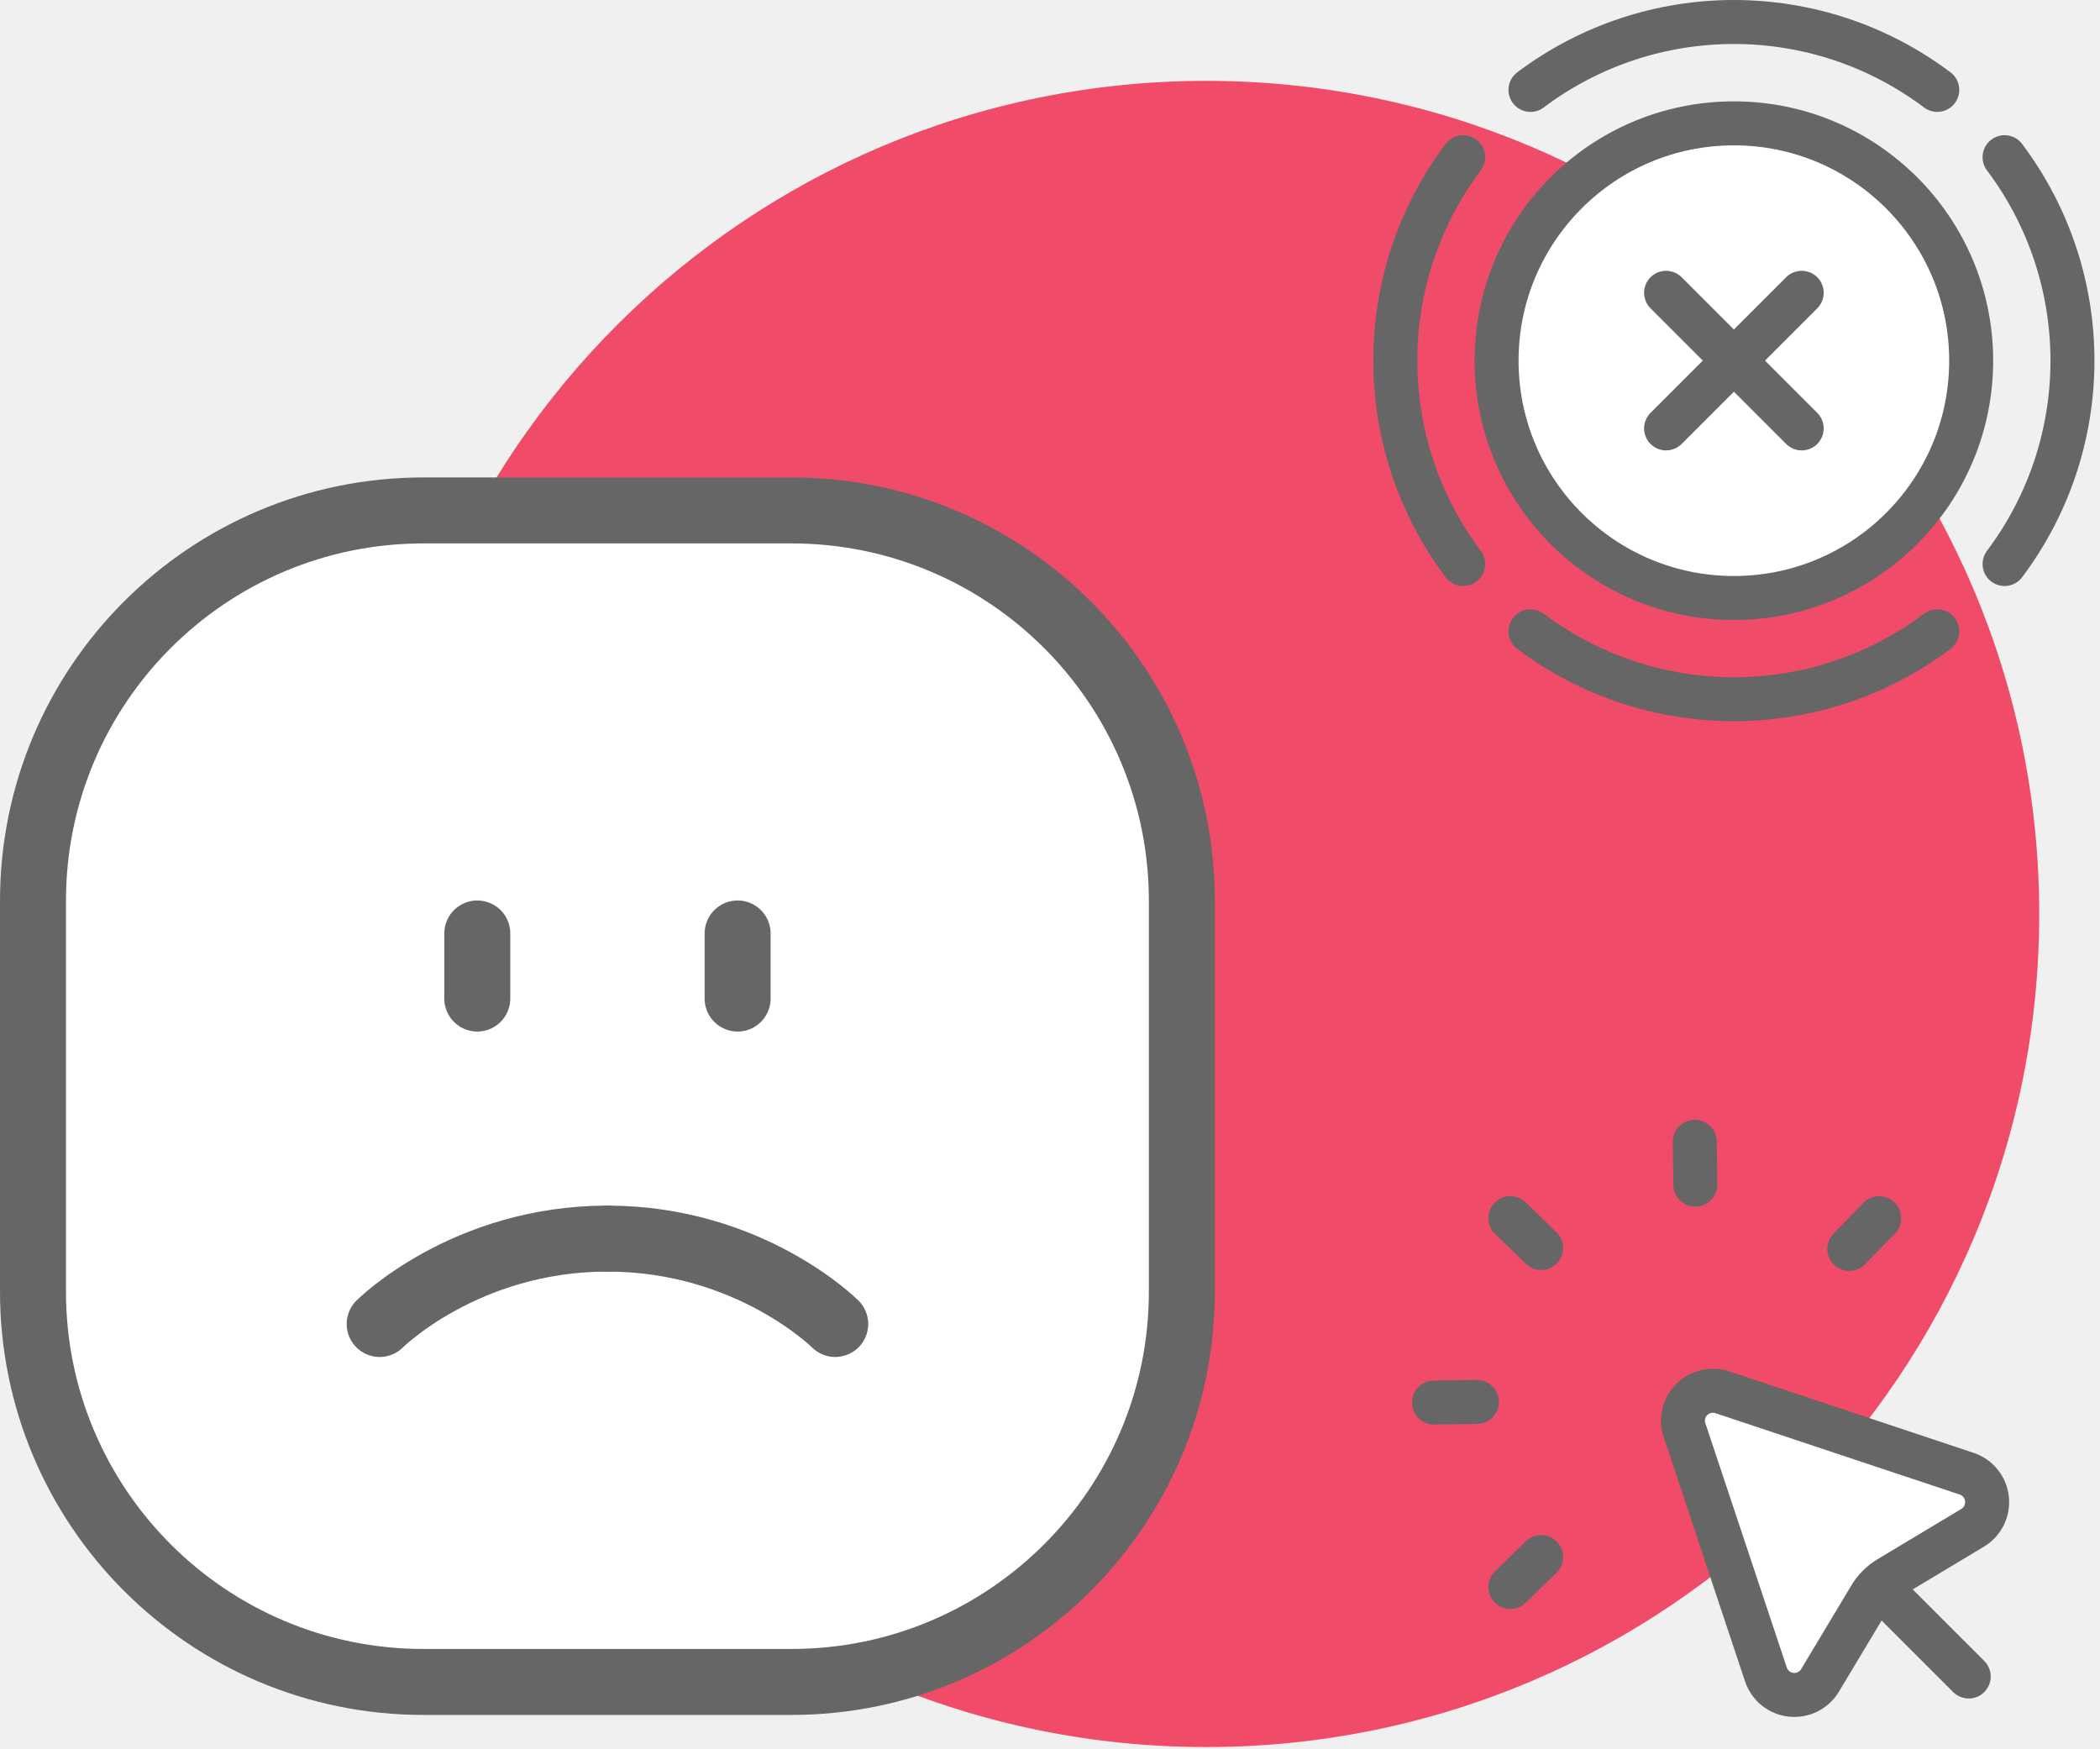
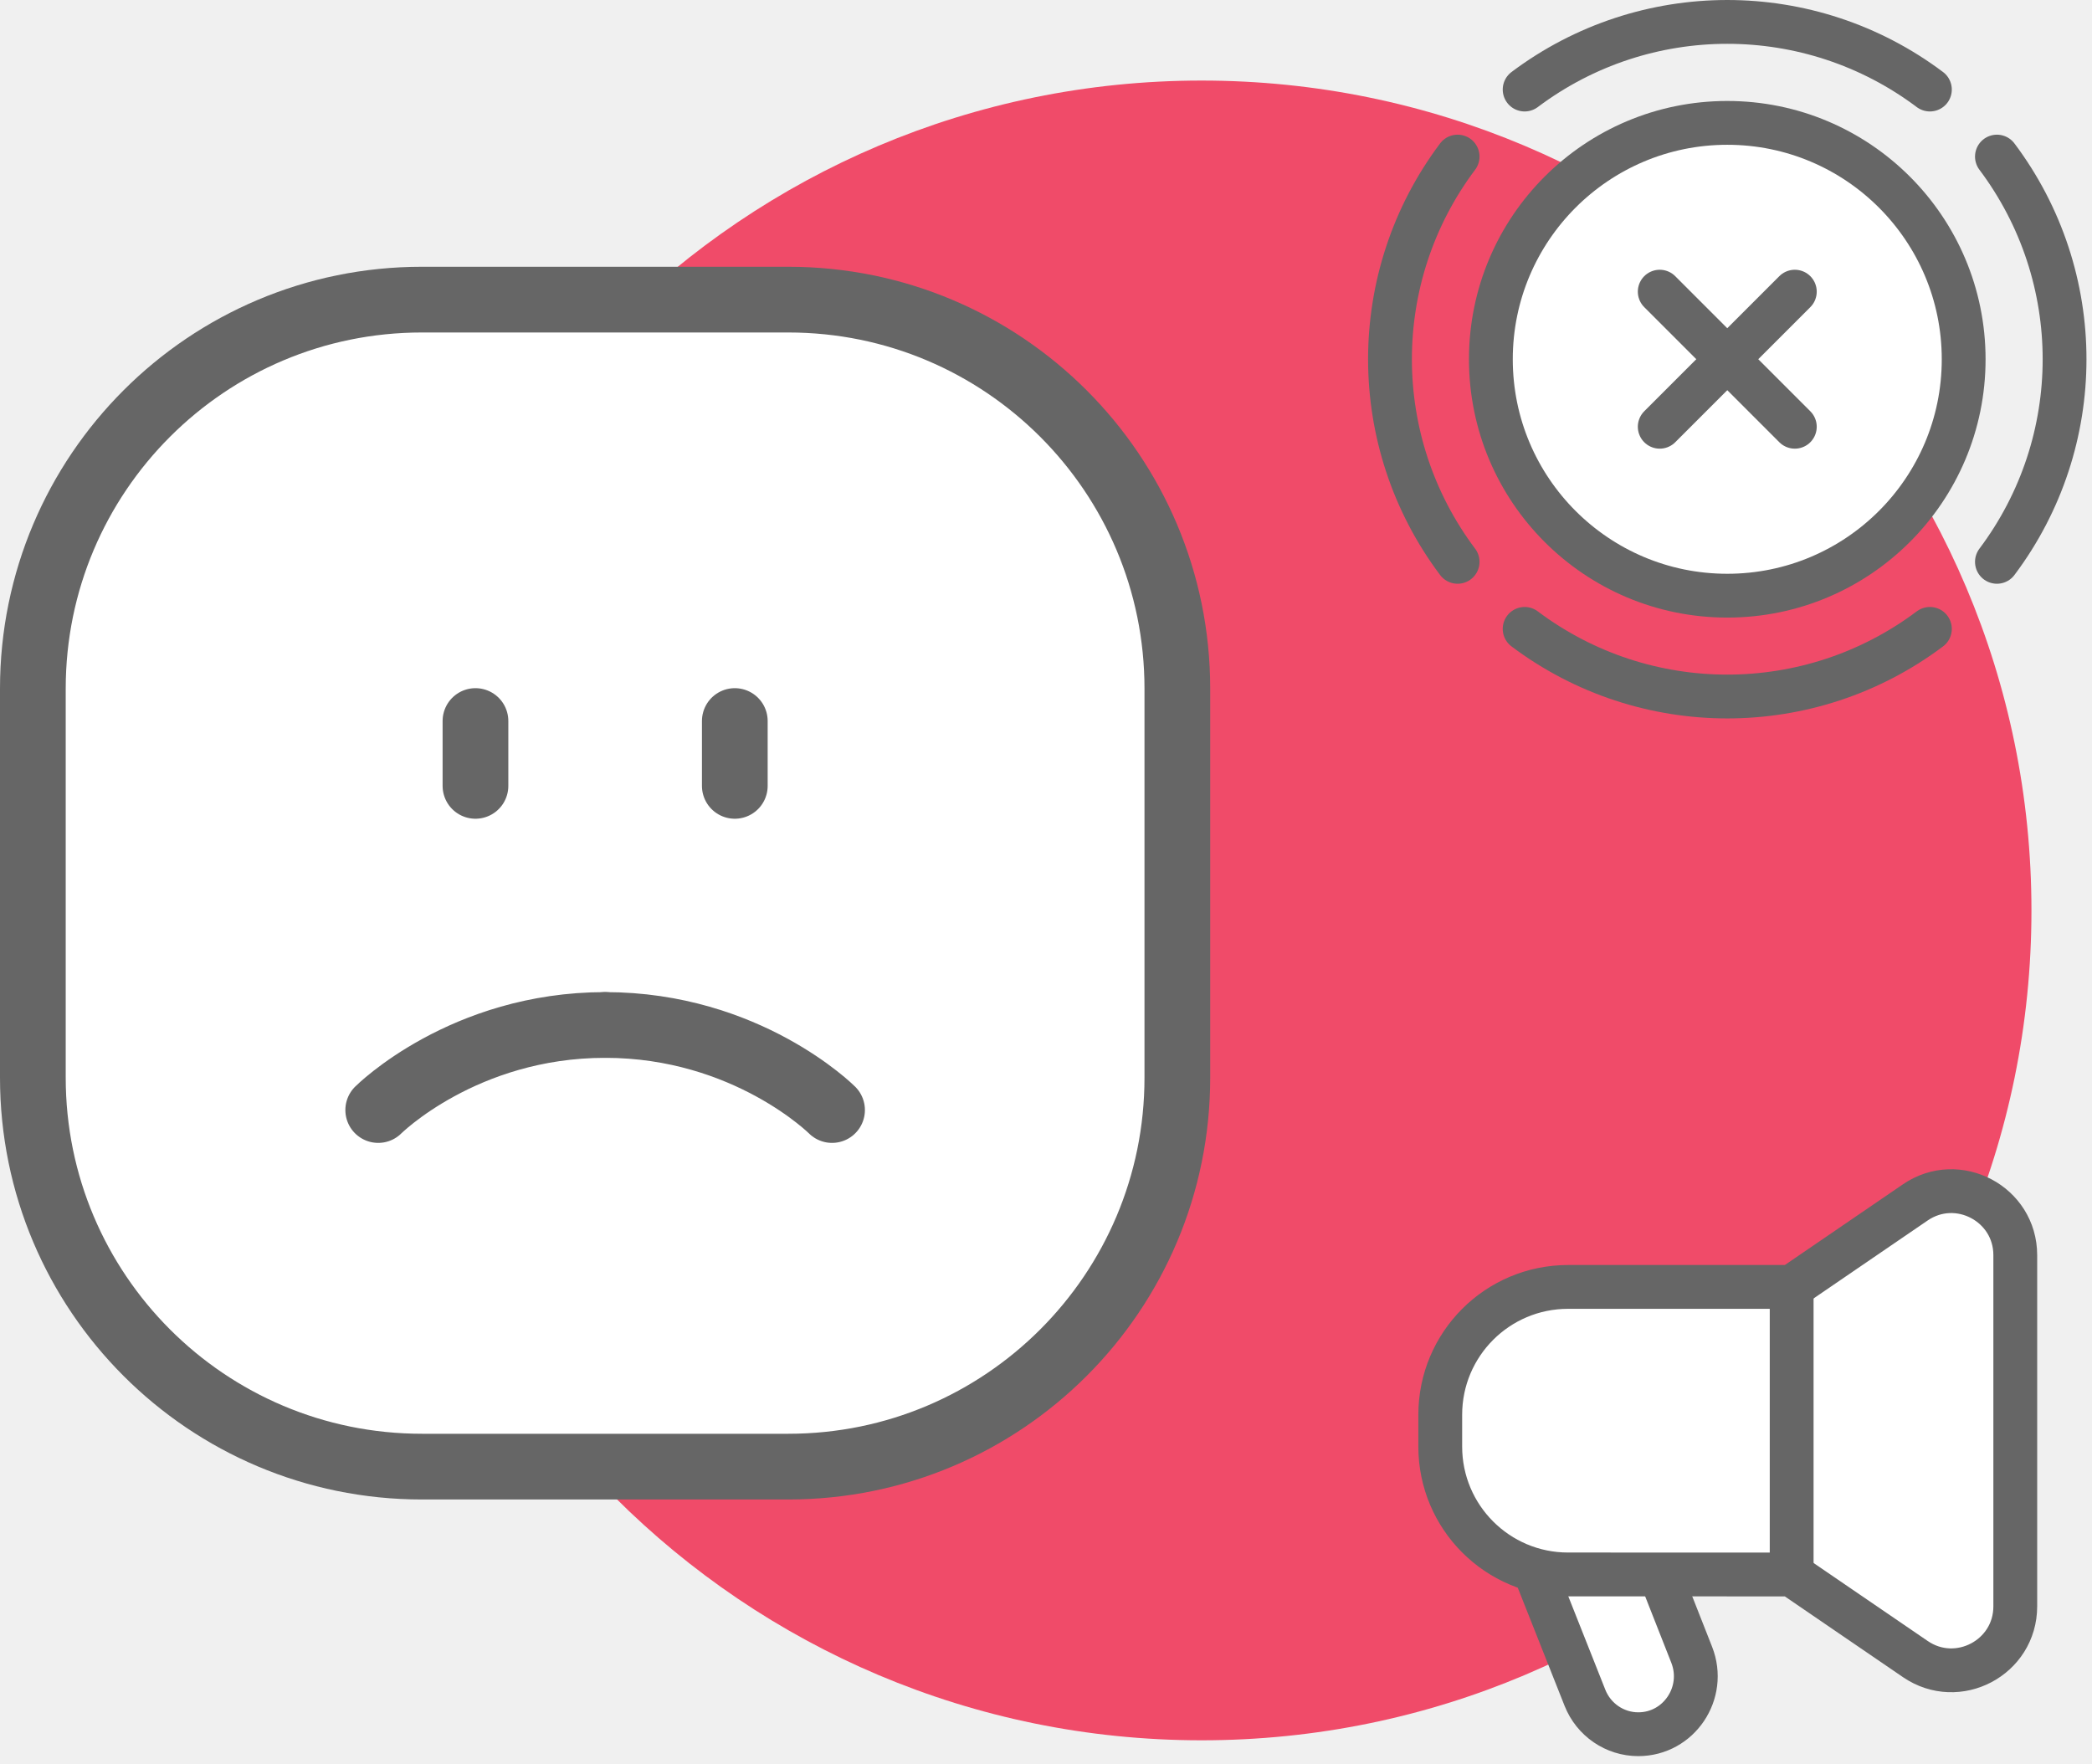
- <svg xmlns="http://www.w3.org/2000/svg" width="191" height="159" viewBox="0 0 191 159">
+ <svg xmlns="http://www.w3.org/2000/svg" width="191" height="161" viewBox="0 0 191 161">
  <g fill="none" fill-rule="evenodd" transform="translate(3 2)">
    <g transform="translate(0 5.355)">
      <circle cx="106.706" cy="75.766" r="75.766" fill="#F04B69" />
-       <path fill="#FFF" stroke="#666" stroke-linecap="round" stroke-linejoin="round" stroke-width="6" d="M68.982,145.612 L35.516,145.612 C15.898,145.612 0,129.712 0,110.096 L0,74.58 C0,54.964 15.898,39.066 35.516,39.066 L68.976,39.066 C88.594,39.066 104.492,54.964 104.492,74.58 L104.492,110.096 C104.498,129.712 88.594,145.612 68.982,145.612 Z" />
-       <path fill="#FFF" d="M40.41,77.54 L40.41,83.46 L40.41,77.54 Z" />
-       <line x1="40.41" x2="40.41" y1="77.54" y2="83.46" fill="#FFF" stroke="#666" stroke-linecap="round" stroke-linejoin="round" stroke-width="6" />
-       <path fill="#FFF" d="M64.088,77.54 L64.088,83.46 L64.088,77.54 Z" />
-       <line x1="64.088" x2="64.088" y1="77.54" y2="83.46" fill="#FFF" stroke="#666" stroke-linecap="round" stroke-linejoin="round" stroke-width="6" />
-       <path fill="#FFF" d="M52.248,113.056 C39.298,113.056 31.532,105.29 31.532,105.29 L52.248,113.056 Z" />
-       <path fill="#FFF" stroke="#666" stroke-linecap="round" stroke-linejoin="round" stroke-width="6" d="M52.248,113.056 C39.298,113.056 31.532,105.29 31.532,105.29" transform="matrix(1 0 0 -1 0 218.347)" />
-       <path fill="#FFF" d="M72.966,105.29 C72.966,105.29 65.2,113.056 52.25,113.056 L72.966,105.29 Z" />
-       <path fill="#FFF" stroke="#666" stroke-linecap="round" stroke-linejoin="round" stroke-width="6" d="M72.966,105.29 C72.966,105.29 65.2,113.056 52.25,113.056" transform="matrix(1 0 0 -1 0 218.347)" />
-       <polyline stroke="#666" stroke-linecap="round" stroke-linejoin="round" stroke-width="4" points="167.918 103.432 165.194 106.228 167.918 103.432" />
-       <path fill="#FFF" stroke="#666" stroke-linecap="round" stroke-linejoin="round" stroke-width="4" d="M150.21,122.712 L157.616,144.934 C157.954,145.942 158.846,146.662 159.902,146.778 C160.96,146.894 161.988,146.384 162.534,145.474 L167.102,137.86 C167.52,137.162 168.104,136.58 168.8,136.162 L176.414,131.592 C177.326,131.046 177.836,130.018 177.72,128.96 C177.604,127.904 176.884,127.012 175.876,126.674 L153.654,119.268 C152.676,118.942 151.596,119.196 150.868,119.926 C150.138,120.654 149.884,121.734 150.21,122.712 Z" />
-       <line x1="176.06" x2="168.512" y1="145.118" y2="137.572" stroke="#666" stroke-linecap="round" stroke-linejoin="round" stroke-width="4" />
-       <line x1="151.144" x2="151.194" y1="96.482" y2="100.384" stroke="#666" stroke-linecap="round" stroke-linejoin="round" stroke-width="4" />
-       <polyline stroke="#666" stroke-linecap="round" stroke-linejoin="round" stroke-width="4" points="134.372 103.432 137.17 106.148 134.372 103.432" />
-       <polyline stroke="#666" stroke-linecap="round" stroke-linejoin="round" stroke-width="4" points="127.424 120.202 131.328 120.144 127.424 120.202" />
-       <polyline stroke="#666" stroke-linecap="round" stroke-linejoin="round" stroke-width="4" points="134.372 136.976 137.17 134.254 134.372 136.976" />
+       <g fill="#FFF" transform="translate(0 20)">
+         <path stroke="#666" stroke-linecap="round" stroke-linejoin="round" stroke-width="6" d="M68.982,106.546 L35.516,106.546 C15.898,106.546 -1.63424829e-13,90.646 -1.63424829e-13,71.03 L-1.63424829e-13,35.514 C-1.63424829e-13,15.898 15.898,1.42108547e-14 35.516,1.42108547e-14 L68.976,1.42108547e-14 C88.594,1.42108547e-14 104.492,15.898 104.492,35.514 L104.492,71.03 C104.498,90.646 88.594,106.546 68.982,106.546 Z" />
+         <path d="M40.41,38.474 L40.41,44.394 L40.41,38.474 Z" />
+         <line x1="40.41" x2="40.41" y1="38.474" y2="44.394" stroke="#666" stroke-linecap="round" stroke-linejoin="round" stroke-width="6" />
+         <path d="M64.088,38.474 L64.088,44.394 L64.088,38.474 Z" />
+         <line x1="64.088" x2="64.088" y1="38.474" y2="44.394" stroke="#666" stroke-linecap="round" stroke-linejoin="round" stroke-width="6" />
+         <path d="M52.248,73.99 C39.298,73.99 31.532,66.224 31.532,66.224 L52.248,73.99 Z" />
+         <path stroke="#666" stroke-linecap="round" stroke-linejoin="round" stroke-width="6" d="M52.248,73.99 C39.298,73.99 31.532,66.224 31.532,66.224" transform="matrix(1 0 0 -1 0 140.214)" />
+         <path d="M72.966,66.224 C72.966,66.224 65.2,73.99 52.25,73.99 L72.966,66.224 Z" />
+         <path stroke="#666" stroke-linecap="round" stroke-linejoin="round" stroke-width="6" d="M72.966,66.224 C72.966,66.224 65.2,73.99 52.25,73.99" transform="matrix(1 0 0 -1 0 140.214)" />
+       </g>
+       <path fill="#FFF" d="M137.245,136.395 L141.705,147.647 C142.501,149.659 144.431,150.977 146.575,150.977 L146.575,150.977 C150.283,150.977 152.819,147.203 151.453,143.725 L148.567,136.395" />
+       <path fill="#FFF" stroke="#666" stroke-linecap="round" stroke-linejoin="round" stroke-width="4" d="M137.245,136.395 L141.705,147.647 C142.501,149.659 144.431,150.977 146.575,150.977 L146.575,150.977 C150.283,150.977 152.819,147.203 151.453,143.725 L148.567,136.395" />
+       <path fill="#FFF" stroke="#666" stroke-linecap="round" stroke-linejoin="round" stroke-width="4" d="M160.573,136.395 L140.161,136.389 C133.719,136.389 128.495,131.163 128.495,124.717 L128.495,121.809 C128.495,115.363 133.719,110.139 140.165,110.139 L160.575,110.139 L171.869,102.421 C175.743,99.777 180.995,102.551 180.995,107.241 L180.995,139.301 C180.995,143.991 175.739,146.763 171.869,144.115 L160.573,136.395 Z" />
+       <path fill="#FFF" d="M160.579,110.145 L160.579,136.395 L160.579,110.145 Z" />
+       <line x1="160.579" x2="160.579" y1="110.145" y2="136.395" stroke="#666" stroke-linecap="round" stroke-linejoin="round" stroke-width="4" />
    </g>
    <circle cx="154.7" cy="30.802" r="21.583" fill="#FFF" stroke="#666" stroke-linecap="round" stroke-linejoin="round" stroke-width="4" />
    <path stroke="#666" stroke-linecap="round" stroke-linejoin="round" stroke-width="4" d="M130.08 12.296C121.848 23.256 121.848 38.336 130.08 49.295M179.32 49.295C187.554 38.336 187.554 23.256 179.32 12.296M136.2 55.416C147.16 63.65 162.242 63.65 173.2 55.416M173.2 6.176C162.242-2.058 147.16-2.058 136.2 6.176" />
    <path fill="#FFF" d="M148.534,24.628 L160.868,36.962 L148.534,24.628 Z" />
    <line x1="148.534" x2="160.868" y1="24.628" y2="36.962" stroke="#666" stroke-linecap="round" stroke-linejoin="round" stroke-width="4" />
    <path fill="#FFF" d="M160.868,24.628 L148.534,36.962 L160.868,24.628 Z" />
    <line x1="160.868" x2="148.534" y1="24.628" y2="36.962" stroke="#666" stroke-linecap="round" stroke-linejoin="round" stroke-width="4" />
  </g>
</svg>
